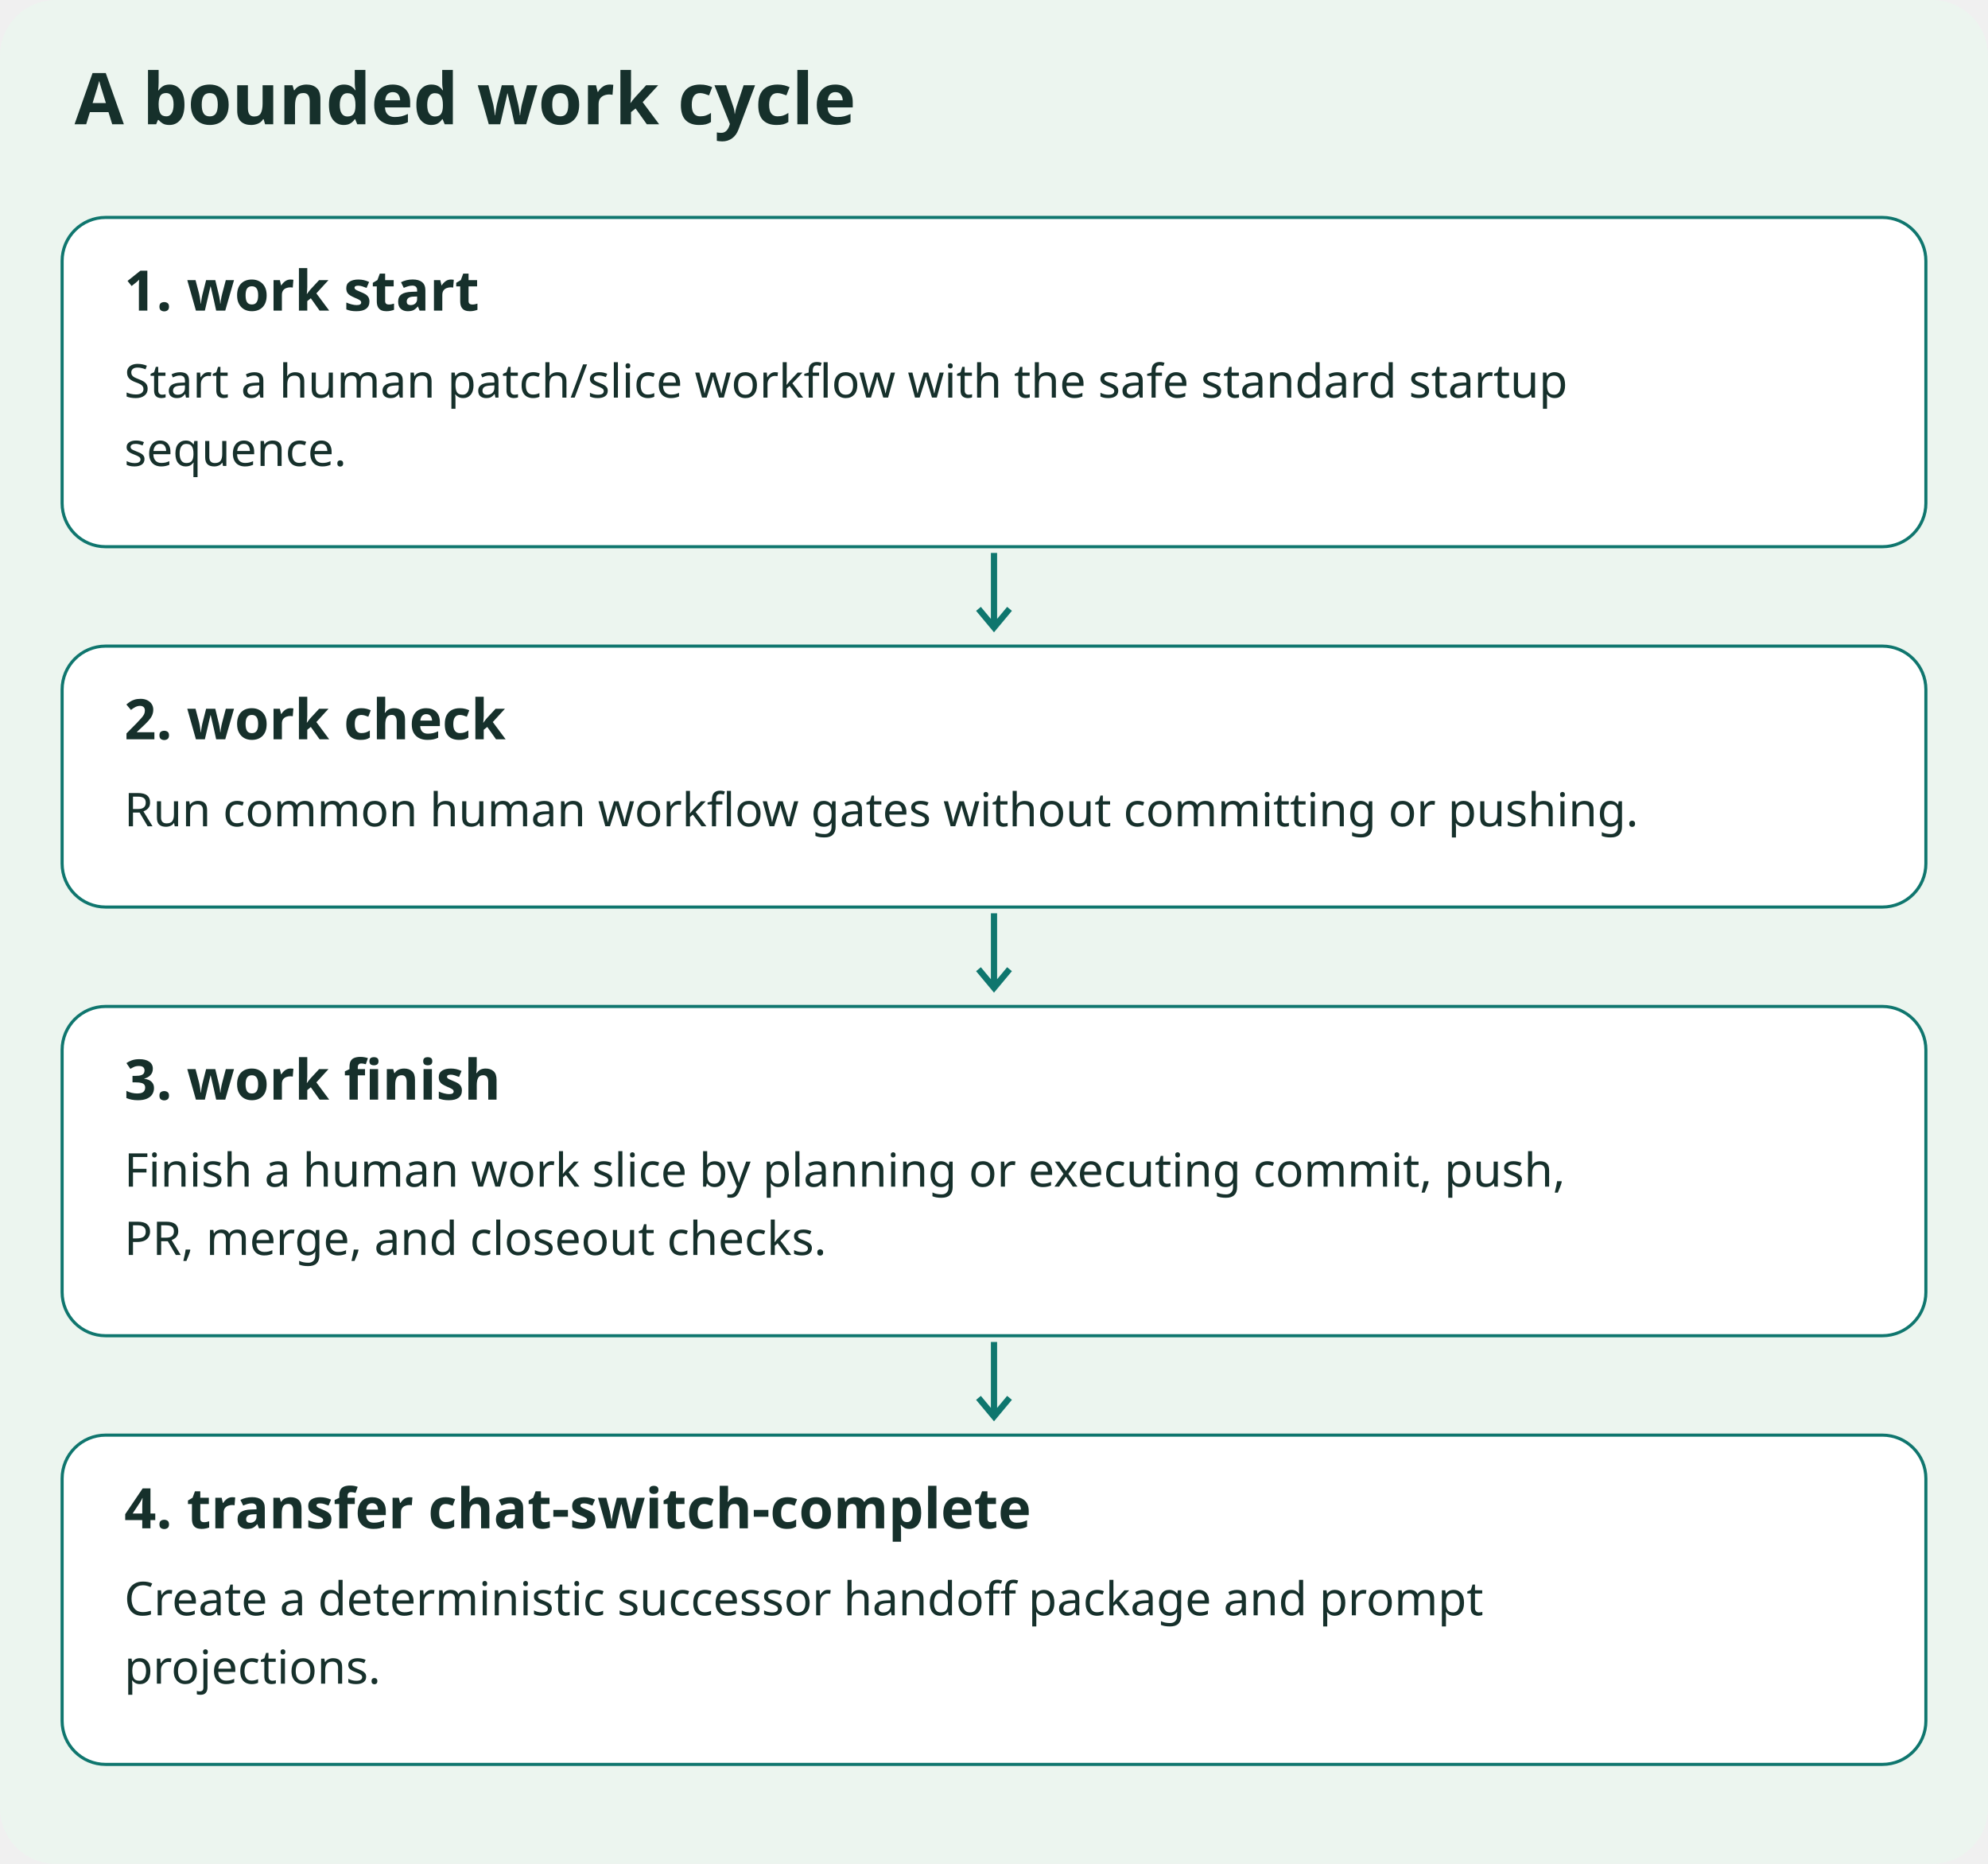
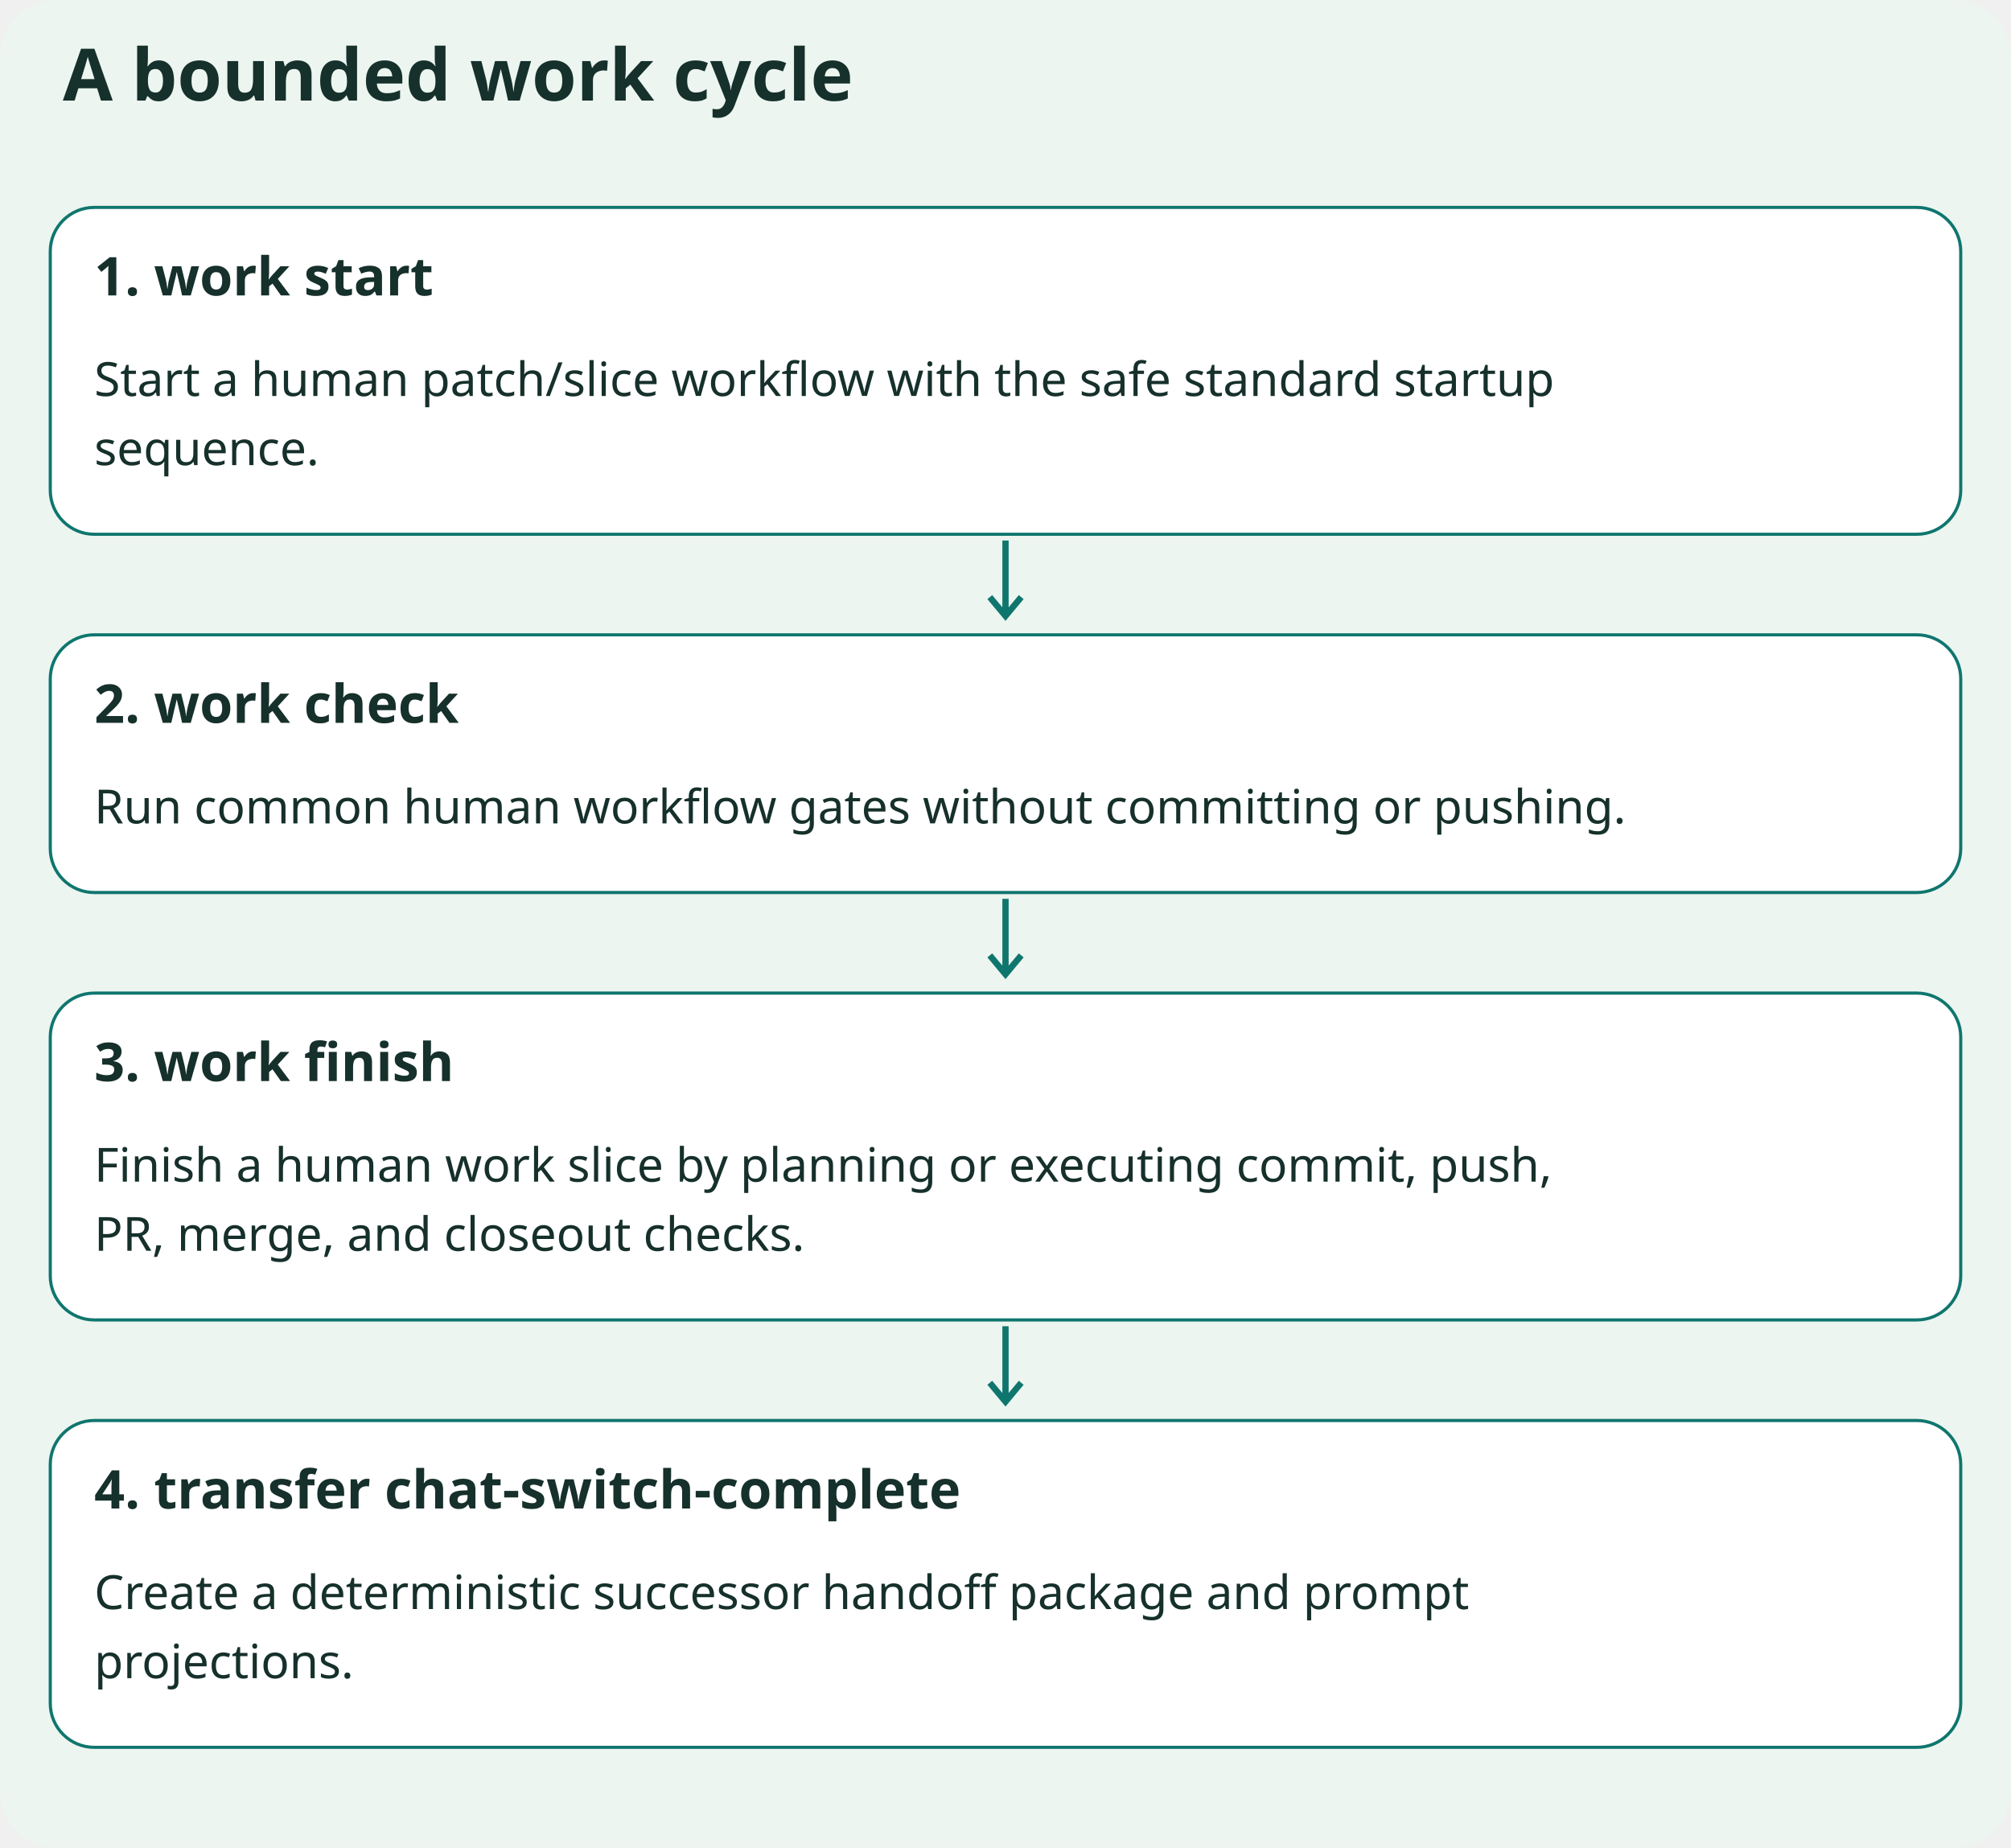
- <svg xmlns="http://www.w3.org/2000/svg" width="640" height="600" viewBox="0 0 640 600" role="img" aria-labelledby="title desc">
-   <rect width="640" height="600" fill="#ecf5ef" rx="18" />
+ <svg xmlns="http://www.w3.org/2000/svg" width="640" height="588" viewBox="0 0 640 588" role="img" aria-labelledby="title desc">
+   <rect width="640" height="588" fill="#ecf5ef" rx="18" />
  <g font-family="system-ui,sans-serif" font-size="18" fill="#16302b">
-     <text x="24" y="40" font-size="23" font-weight="700">A bounded work cycle</text>
-     <rect x="20" y="70" width="600" height="106" rx="14" fill="white" stroke="#0f766e" />
-     <text x="40" y="100" font-weight="700">1. work start</text>
-     <text x="40" y="128" font-size="15">Start a human patch/slice workflow with the safe standard startup</text>
-     <text x="40" y="150" font-size="15">sequence.</text>
-     <path d="M320 178 v24 m-5 -6 l5 6 5 -6" stroke="#0f766e" fill="none" stroke-width="2" />
-     <rect x="20" y="208" width="600" height="84" rx="14" fill="white" stroke="#0f766e" />
-     <text x="40" y="238" font-weight="700">2. work check</text>
-     <text x="40" y="266" font-size="15">Run common human workflow gates without committing or pushing.</text>
-     <path d="M320 294 v24 m-5 -6 l5 6 5 -6" stroke="#0f766e" fill="none" stroke-width="2" />
-     <rect x="20" y="324" width="600" height="106" rx="14" fill="white" stroke="#0f766e" />
-     <text x="40" y="354" font-weight="700">3. work finish</text>
-     <text x="40" y="382" font-size="15">Finish a human work slice by planning or executing commit, push,</text>
-     <text x="40" y="404" font-size="15">PR, merge, and closeout checks.</text>
-     <path d="M320 432 v24 m-5 -6 l5 6 5 -6" stroke="#0f766e" fill="none" stroke-width="2" />
-     <rect x="20" y="462" width="600" height="106" rx="14" fill="white" stroke="#0f766e" />
-     <text x="40" y="492" font-weight="700">4. transfer chat-switch-complete</text>
-     <text x="40" y="520" font-size="15">Create a deterministic successor handoff package and prompt</text>
-     <text x="40" y="542" font-size="15">projections.</text>
+     <text x="20" y="32" font-size="23" font-weight="700">A bounded work cycle</text>
+     <rect x="16" y="66" width="608" height="104" rx="14" fill="white" stroke="#0f766e" />
+     <text x="30" y="94" font-size="17" font-weight="700">1. work start</text>
+     <text x="30" y="126" font-size="15">Start a human patch/slice workflow with the safe standard startup</text>
+     <text x="30" y="148" font-size="15">sequence.</text>
+     <path d="M320 172 v24 m-5 -6 l5 6 5 -6" stroke="#0f766e" fill="none" stroke-width="2" />
+     <rect x="16" y="202" width="608" height="82" rx="14" fill="white" stroke="#0f766e" />
+     <text x="30" y="230" font-size="17" font-weight="700">2. work check</text>
+     <text x="30" y="262" font-size="15">Run common human workflow gates without committing or pushing.</text>
+     <path d="M320 286 v24 m-5 -6 l5 6 5 -6" stroke="#0f766e" fill="none" stroke-width="2" />
+     <rect x="16" y="316" width="608" height="104" rx="14" fill="white" stroke="#0f766e" />
+     <text x="30" y="344" font-size="17" font-weight="700">3. work finish</text>
+     <text x="30" y="376" font-size="15">Finish a human work slice by planning or executing commit, push,</text>
+     <text x="30" y="398" font-size="15">PR, merge, and closeout checks.</text>
+     <path d="M320 422 v24 m-5 -6 l5 6 5 -6" stroke="#0f766e" fill="none" stroke-width="2" />
+     <rect x="16" y="452" width="608" height="104" rx="14" fill="white" stroke="#0f766e" />
+     <text x="30" y="480" font-size="17" font-weight="700">4. transfer chat-switch-complete</text>
+     <text x="30" y="512" font-size="15">Create a deterministic successor handoff package and prompt</text>
+     <text x="30" y="534" font-size="15">projections.</text>
  </g>
</svg>
